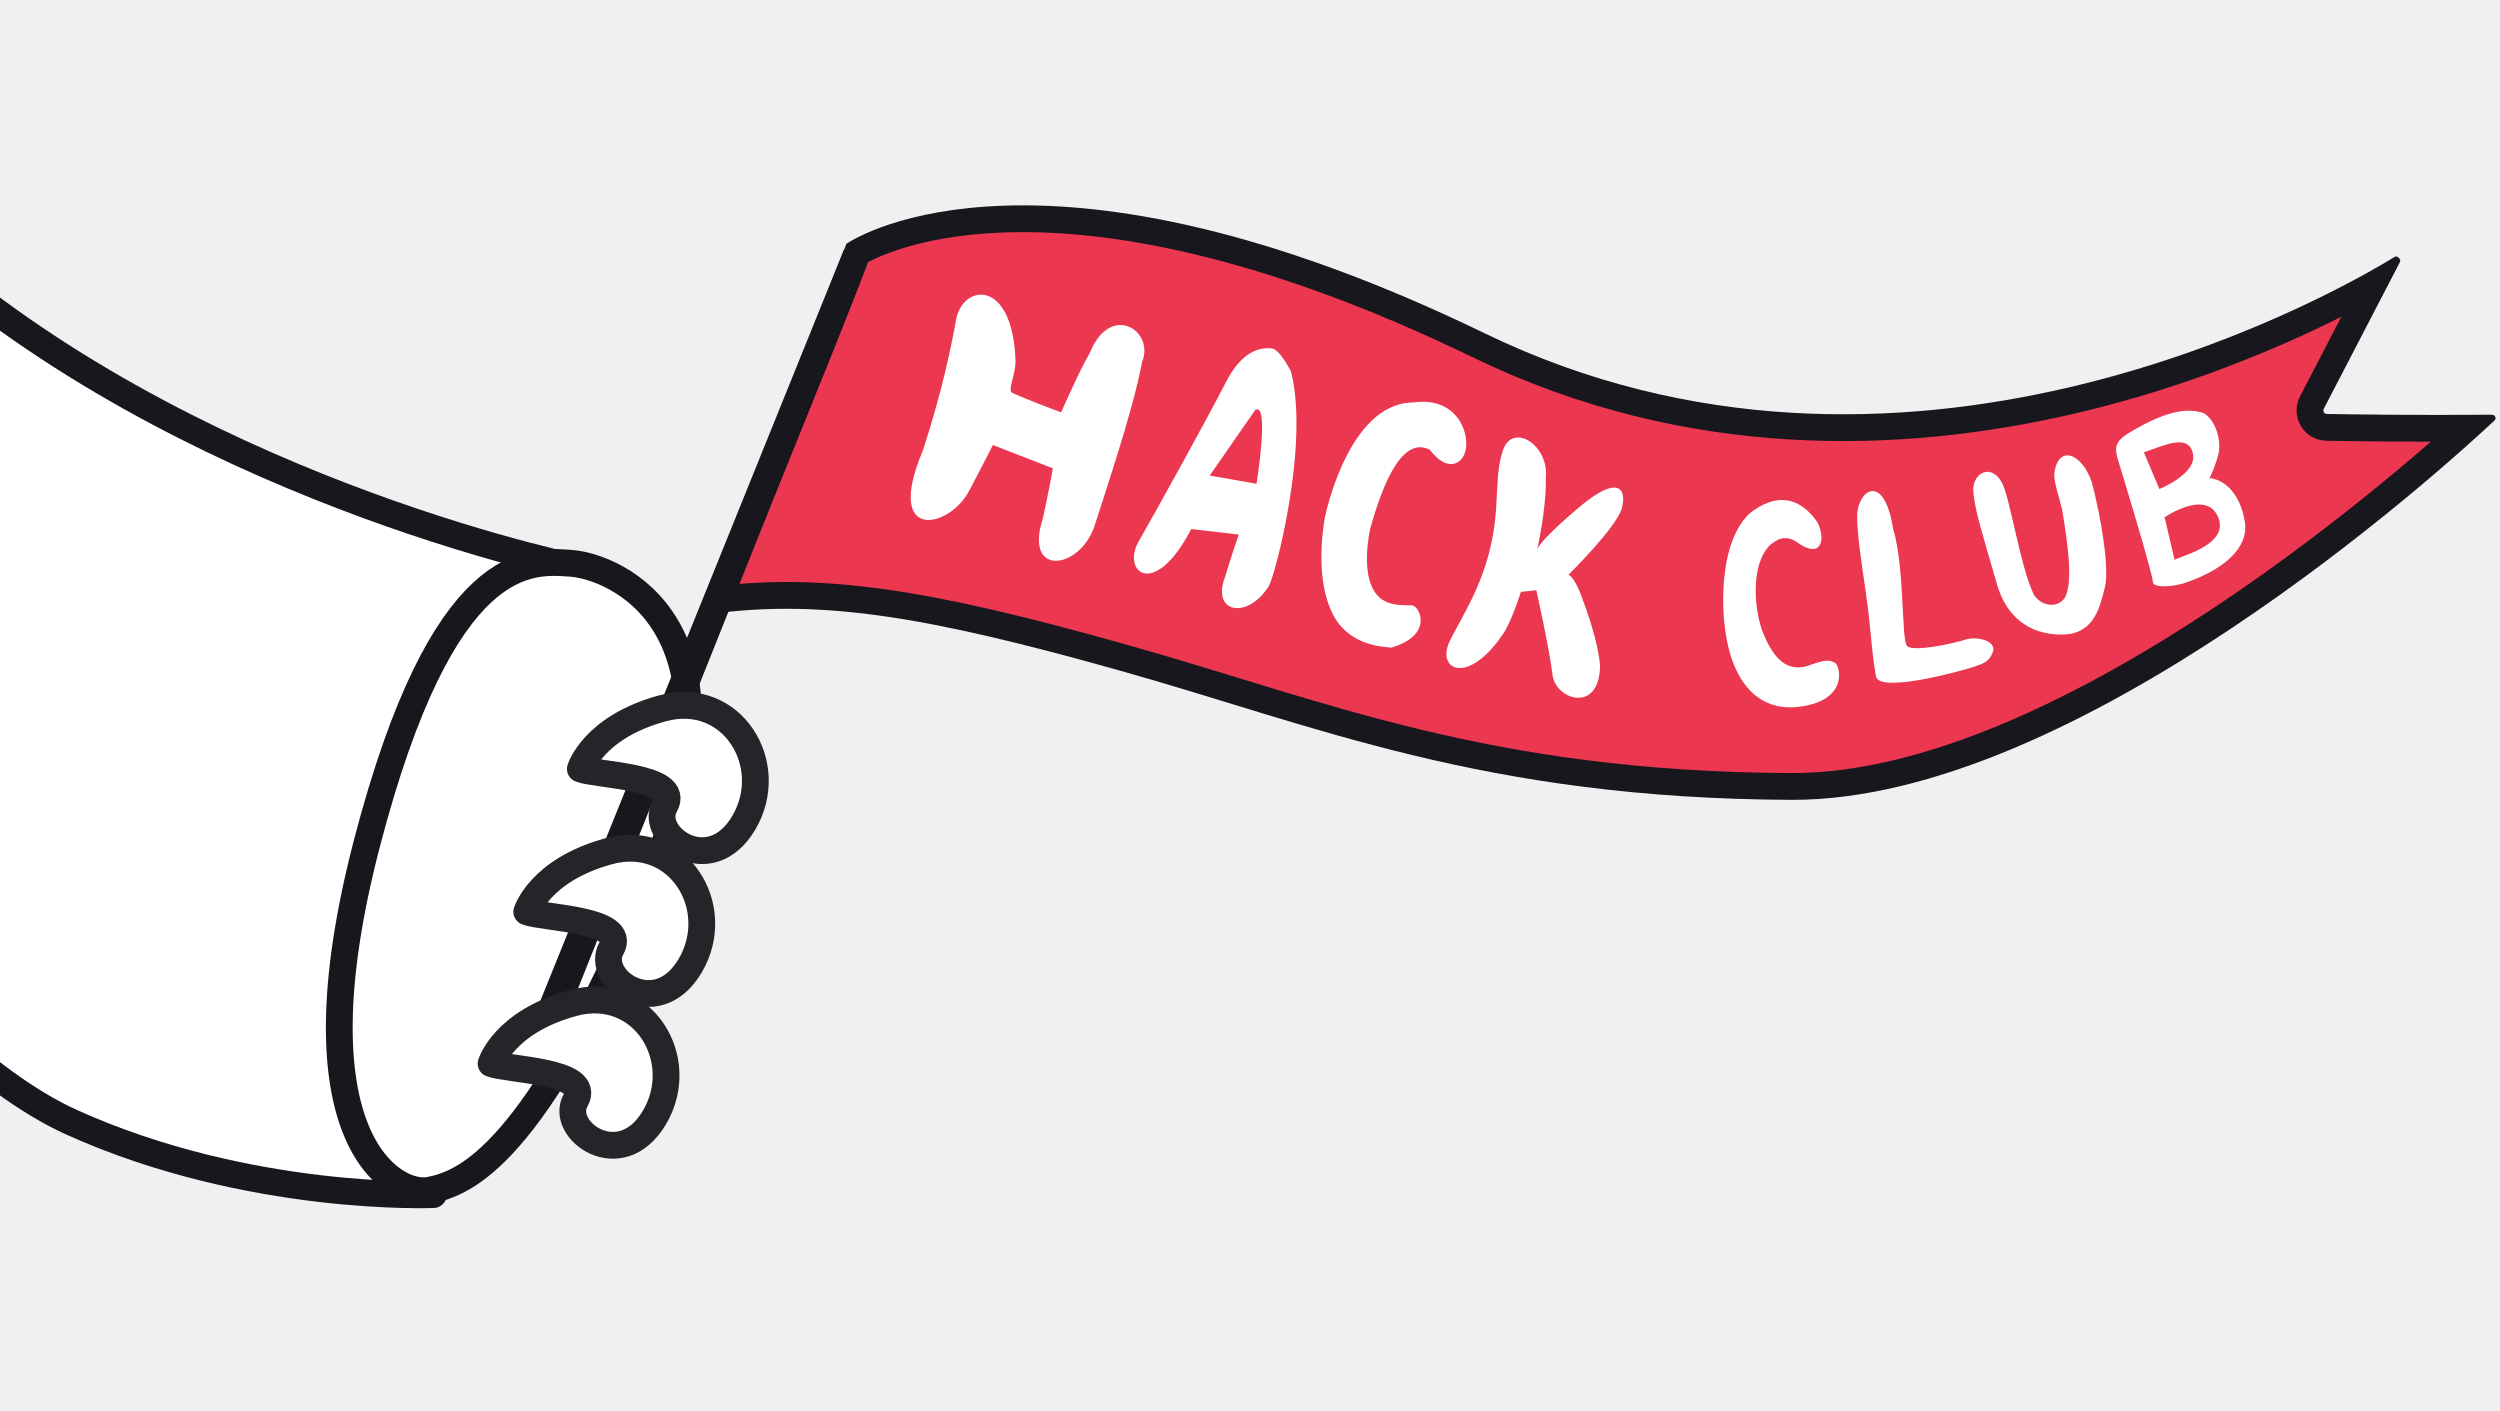
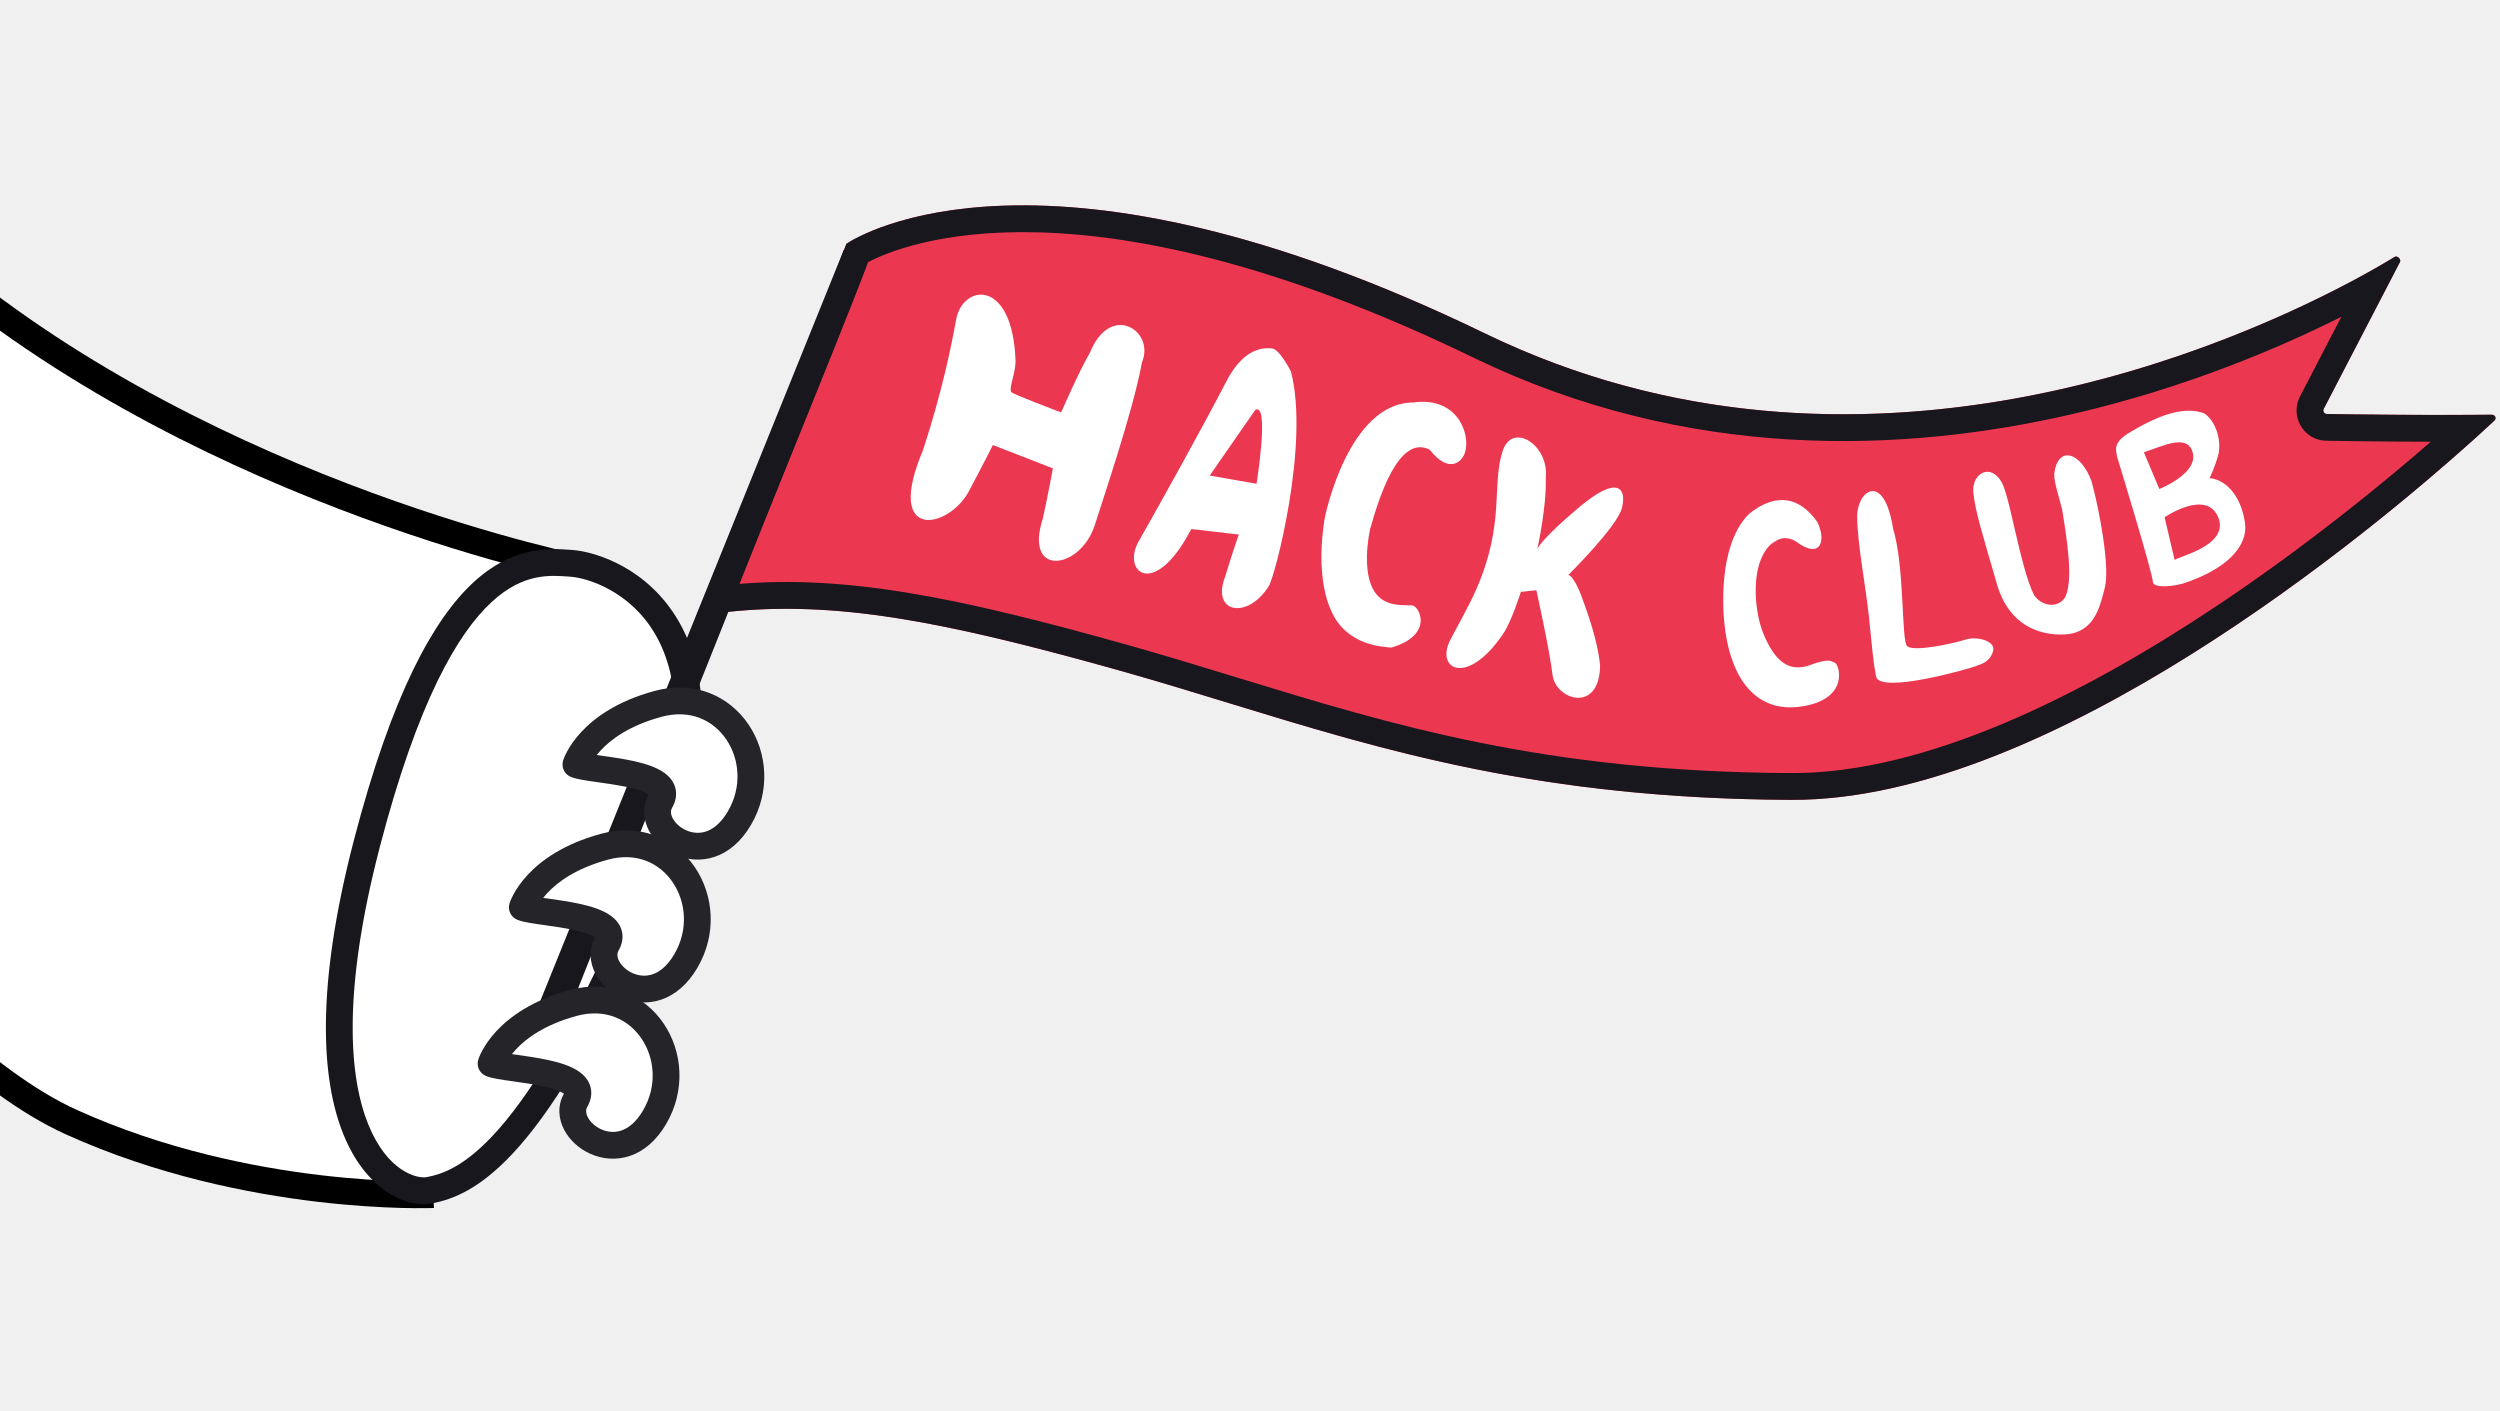
- <svg xmlns="http://www.w3.org/2000/svg" fill="none" height="158" viewBox="0 0 280 158" width="280">
-   <clipPath id="a">
-     <path d="m0 0h280v157.5h-280z" />
-   </clipPath>
-   <mask id="b" fill="#fff">
-     <path clip-rule="evenodd" d="m94.794 27.306c1.435-.965 22.374-13.788 71.52 10.038 46.422 22.507 93.441-3.394 101.893-8.576.28-.172.747.275.595.566l-8.543 16.455c-.135.259.047.569.339.574 2.203.04 9.886.162 18.489.085.356-.004.557.404.296.647-5.801 5.427-46.742 42.626-78.758 42.488-34.536-.149-53.204-8.297-75.262-14.493-21.721-6.101-34.048-8.243-47.363-6.091 0 0 13.211-32.164 16.141-39.974.409-1.091.646-1.715.653-1.72z" fill="#fff" fill-rule="evenodd" />
-   </mask>
-   <g clip-path="url(#a)">
-     <path clip-rule="evenodd" d="m-36 79.737s1.698 2.127 4.557 5.544c10.188 12.173 23.813 33.368 39.302 40.406 19.837 9.013 40.432 8.349 40.432 8.349s13.883-71.865 14.592-70.734c.708 1.13-24.322-9.866-37.515-13.219-13.193-3.353-28.137-16.052-32.167-20.083" fill="#fff" fill-rule="evenodd" />
-     <path d="m-36 79.885s24.137 36.822 44.007 45.803c19.869 8.981 40.533 8.107 40.533 8.107l17.253-69.952s-41.63-8.052-72.444-33.842" stroke="#17171d" stroke-linecap="square" stroke-linejoin="round" stroke-width="3" />
-     <g clip-rule="evenodd" fill-rule="evenodd">
-       <path d="m63.996 63.094c-4.584-.33-14.354-1.485-22.91 31.395-8.556 32.88 2.97 39.598 7 38.82 4.03-.778 11.809-3.889 24.395-33.728 12.586-29.84-3.901-36.157-8.485-36.486z" fill="#fff" stroke="#17171d" stroke-linecap="round" stroke-linejoin="round" stroke-width="3" />
-       <path d="m94.794 27.306c1.435-.965 22.374-13.788 71.52 10.038 46.422 22.507 93.441-3.394 101.893-8.576.28-.172.747.275.595.566l-8.543 16.455c-.135.259.047.569.339.574 2.203.04 9.886.162 18.489.085.356-.004.557.404.296.647-5.801 5.427-46.742 42.626-78.758 42.488-34.536-.149-53.204-8.297-75.262-14.493-21.721-6.101-34.048-8.243-47.363-6.091 0 0 13.211-32.164 16.141-39.974.409-1.091.646-1.715.653-1.72z" fill="#ec3750" mask="url(#b)" stroke="#17171d" stroke-width="6" />
-       <path d="m107.087 35.793c-.537 2.961-1.565 8.047-3.708 14.616-4.437 10.472 3.061 8.793 5.224 4.444 1.282-2.401 2.601-5.008 2.601-5.008l6.719 2.61s-.555 3.063-1.12 5.596c-2.142 6.569 4.025 5.806 5.751.954.77-2.496 4.35-12.914 5.349-18.428 1.485-3.525-3.532-6.77-5.834-1.074-1.226 2.095-3.221 6.686-3.221 6.686s-5.548-2.077-5.613-2.3c-.215-.567.473-2.023.508-3.388-.297-9.445-5.934-8.69-6.656-4.708z" fill="#fff" />
-       <path d="m137.292 42.83c1.728-3.403 3.697-3.967 5.159-3.805.632.055 1.484 1.342 2.135 2.578 2.113 8.128-1.802 23.044-2.487 24.044-2.359 3.775-6.468 3.041-4.888-1.041.74-2.481 1.531-4.736 1.531-4.736l-5.32-.617c-4.217 8.107-7.962 4.688-5.78 1.188 2.335-4.102 7.313-13.082 9.65-17.611zm-1.804 10.435 5.243.918s1.497-9.232-.146-8.264z" fill="#fff" />
-       <path d="m164.057 50.746c.702-1.954-.722-6.385-5.769-5.668-7.306.021-9.889 12.81-9.889 12.81s-1.242 6.194.656 10.428c1.724 4.082 5.949 4.113 6.769 4.22 4.801-1.421 3.173-4.623 2.353-4.729-1.043-.058-2.46.107-3.599-.831-1.933-1.571-1.57-5.537-1.139-7.668 1.006-3.584 3.22-10.7 6.693-8.942 2.077 2.678 3.548 1.458 3.925.381z" fill="#fff" />
-       <path d="m168.318 50.446c-1.302 3.917.29 8.056-2.953 15.51-.775 1.821-2.667 5.158-2.892 5.631-1.793 3.363 1.811 5.365 5.816-.508.971-1.343 2.048-4.787 2.048-4.787l1.732-.187s1.484 6.664 1.82 9.517c.36 2.754 5.229 4.34 5.322-1.061-.166-1.852-.8-4.358-1.999-7.543 0 0-.783-2.333-1.549-2.638 0 0 5.463-5.386 5.99-7.484.553-2.197-.431-3.73-4.701-.16-4.268 3.57-4.767 4.716-4.767 4.716s1.031-4.519.946-7.947c.384-3.623-3.688-6.28-4.813-3.062z" fill="#fff" />
-       <path d="m195.897 57.549c-1.833 1.802-2.996 5.193-2.89 10.332.221 7.672 3.38 12.093 8.81 11.239 5.431-.855 4.17-4.776 3.671-4.907-.4-.106-.499-.566-2.727.261-2.23.827-3.901-.157-5.29-3.568-.916-2.308-1.399-6.785.286-9.278.503-.738.978-.939 1.229-1.091 1.003-.606 2.026-.01 2.201.144 2.793 2.041 3.351-.204 2.359-2.206-1.965-2.802-4.589-3.383-7.649-.926z" fill="#fff" />
-       <path d="m208 57.857c-.014-2.912 3.002-5.144 4.03 1.372 1.288 4.213.92 12.346 1.543 13.102.624.756 5.291-.275 6.555-.695 1.263-.418 3.586.149 3.056 1.411-.432 1.289-1.636 1.406-1.887 1.556-.25.151-10.801 3.228-11.184 1.147-.382-2.082-.403-3.038-.782-6.581-.379-3.545-1.317-8.399-1.331-11.311z" fill="#fff" />
-       <path d="m221.016 55.156c-.22-2.106 1.932-3.383 3.187-1.117.952 1.756 2.036 9.371 3.59 12.576.853 1.299 2.62 1.541 3.459.356.992-1.793.301-6.285-.292-9.89-.423-1.727-.914-3.048-.884-4.011.391-3.242 2.989-2.462 4.189.868.997 3.709 2.025 9.699 1.487 11.825-.513 2.024-1.053 4.581-3.682 5.195-.683.147-6.368.942-8.34-5.284-1.896-6.53-2.494-8.411-2.714-10.517z" fill="#fff" />
-       <path d="m238.676 48.35c3.504-2.097 6.128-2.81 8.173-2.062 1.195.741 1.962 2.769 1.631 4.51-.38 1.514-1.01 2.748-1.01 2.748 2.073.218 3.582 2.294 3.964 5.003.383 2.709-2.179 5.246-6.929 6.803-1.6.443-3.297.43-3.371-.126-.046-1.088-4.017-14.057-4.017-14.057-.122-.785-.543-1.647 1.559-2.82zm1.439 2.311 1.733 4.107s4.251-1.687 3.761-3.965c-.492-2.278-3.168-.933-5.494-.141zm2.32 7.27s1.18 5.039 1.131 4.811c-.024-.329 6.195-1.54 4.883-4.785-1.312-3.244-6.014-.026-6.014-.026z" fill="#fff" />
-     </g>
-     <path d="m94.5 28-36.5 90.327h3.699l35.254-88.327z" fill="#17171d" />
-     <path d="m65 86.123c1.697.707 11.384.778 9.475 4.101-1.909 3.323 5.02 8.414 8.839 1.909s-1.343-14.92-9.122-12.799c-7.778 2.121-9.192 6.788-9.192 6.788z" style="fill-rule:evenodd;clip-rule:evenodd;fill:#fff;stroke:#252429;stroke-width:3;stroke-linecap:round;stroke-linejoin:round" />
-     <path d="m59 102.122c1.697.707 11.384.778 9.475 4.102-1.909 3.323 5.02 8.414 8.839 1.909 3.818-6.506-1.344-14.92-9.122-12.799-7.778 2.121-9.192 6.788-9.192 6.788z" style="fill-rule:evenodd;clip-rule:evenodd;fill:#fff;stroke:#252429;stroke-width:3;stroke-linecap:round;stroke-linejoin:round" />
-     <path d="m55 119.122c1.697.707 11.384.778 9.475 4.102-1.909 3.323 5.02 8.414 8.839 1.909 3.818-6.506-1.344-14.92-9.122-12.799-7.778 2.121-9.192 6.788-9.192 6.788z" style="fill-rule:evenodd;clip-rule:evenodd;fill:#fff;stroke:#252429;stroke-width:3;stroke-linecap:round;stroke-linejoin:round" />
+ <svg xmlns="http://www.w3.org/2000/svg" width="280" height="158" viewBox="0 0 280 158" fill="none">
+   <g clip-path="url(#clip0_35_91)">
+     <path d="M-36 79.885C-36 79.885 -11.863 116.707 8.007 125.687C27.876 134.668 48.54 133.794 48.54 133.794L65.793 63.842C65.793 63.842 24.163 55.79 -6.652 30" fill="white" />
+     <path d="M-5.689 28.85L-6.839 27.887L-8.765 30.188L-7.614 31.15C7.975 44.198 26.262 52.731 40.609 58C47.79 60.638 54.002 62.463 58.424 63.631L63.614 64.909L63.965 64.987L66.077 62.369L66.073 62.368L66.053 62.364L65.624 62.277C65.32 62.213 64.865 62.116 64.274 61.982C63.092 61.715 61.363 61.304 59.19 60.73C54.842 59.582 48.721 57.784 41.643 55.184C27.471 49.98 9.536 41.592 -5.689 28.85Z" fill="black" />
+     <path d="M63.965 64.987L47.359 132.316C46.786 132.32 46.003 132.316 45.04 132.291C42.831 132.233 39.673 132.065 35.901 131.619C28.346 130.726 18.375 128.727 8.625 124.32C3.874 122.173 -1.221 118.314 -6.229 113.645C-11.222 108.989 -16.056 103.598 -20.29 98.464C-24.522 93.333 -28.139 88.478 -30.699 84.905C-31.978 83.119 -32.992 81.655 -33.685 80.639C-34.031 80.131 -34.298 79.735 -34.477 79.467C-34.566 79.333 -34.634 79.231 -34.679 79.163L-34.73 79.086L-34.742 79.067L-34.745 79.062L-35.568 77.808L-38.077 79.452L-37.255 80.707L-37.253 80.709L-37.235 80.736L-37.181 80.818C-37.134 80.89 -37.063 80.996 -36.971 81.133C-36.787 81.409 -36.516 81.813 -36.163 82.329C-35.459 83.362 -34.432 84.845 -33.138 86.652C-30.55 90.264 -26.891 95.176 -22.605 100.373C-18.321 105.567 -13.396 111.065 -8.275 115.839C-3.169 120.6 2.205 124.711 7.389 127.054C17.508 131.628 27.804 133.683 35.548 134.598C39.425 135.056 42.676 135.23 44.962 135.29C46.105 135.319 47.008 135.32 47.629 135.314C47.939 135.311 48.179 135.305 48.343 135.301C48.425 135.299 48.489 135.297 48.532 135.295L48.583 135.293L48.597 135.293L48.601 135.293L48.602 135.293C48.602 135.293 48.603 135.293 48.54 133.794L63.965 64.987Z" fill="black" />
+     <path fill-rule="evenodd" clip-rule="evenodd" d="M63.996 63.094C59.412 62.765 49.642 61.609 41.086 94.489C32.53 127.369 44.056 134.087 48.086 133.309C52.117 132.531 59.895 129.42 72.481 99.581C85.067 69.741 68.579 63.424 63.996 63.094Z" fill="white" />
+     <path fill-rule="evenodd" clip-rule="evenodd" d="M63.903 61.583C63.971 61.589 64.038 61.593 64.103 61.598C66.768 61.79 72.546 63.642 75.973 69.515C79.43 75.441 80.248 85.026 73.863 100.163C67.544 115.144 62.379 123.55 58.205 128.33C53.97 133.179 50.723 134.328 48.37 134.782C45.408 135.354 40.956 133.181 38.477 127.086C35.985 120.961 35.321 110.688 39.634 94.112C43.932 77.596 48.603 69.317 53.011 65.237C55.247 63.168 57.409 62.186 59.374 61.77C61.195 61.384 62.789 61.501 63.903 61.583ZM55.049 67.439C51.288 70.919 46.796 78.503 42.537 94.867L41.086 94.489L42.537 94.867C38.295 111.17 39.116 120.696 41.255 125.956C43.407 131.245 46.733 132.042 47.802 131.836C49.48 131.512 52.137 130.717 55.945 126.356C59.814 121.926 64.831 113.856 71.099 98.998C77.3 84.296 76.167 75.802 73.381 71.027C70.565 66.199 65.807 64.728 63.888 64.59C63.838 64.587 63.787 64.583 63.737 64.579C62.607 64.497 61.39 64.409 59.996 64.704C58.574 65.006 56.898 65.728 55.049 67.439Z" fill="#17171D" />
+     <path fill-rule="evenodd" clip-rule="evenodd" d="M94.794 27.306C96.229 26.341 117.168 13.518 166.314 37.344C212.736 59.851 259.755 33.95 268.207 28.768C268.487 28.596 268.954 29.044 268.802 29.334L260.259 45.789C260.124 46.048 260.306 46.358 260.598 46.363C262.801 46.403 270.484 46.525 279.087 46.449C279.443 46.445 279.644 46.852 279.383 47.096C273.582 52.523 232.641 89.722 200.625 89.584C166.089 89.434 147.421 81.287 125.363 75.091C103.642 68.991 91.315 66.848 78 69C78 69 91.211 36.836 94.141 29.026C94.55 27.935 94.787 27.311 94.794 27.306Z" fill="white" />
+     <path fill-rule="evenodd" clip-rule="evenodd" d="M94.794 27.306C96.229 26.341 117.168 13.518 166.314 37.344C212.736 59.851 259.755 33.95 268.207 28.768C268.487 28.596 268.954 29.044 268.802 29.334L260.259 45.789C260.124 46.048 260.306 46.358 260.598 46.363C262.801 46.403 270.484 46.525 279.087 46.449C279.443 46.445 279.644 46.852 279.383 47.096C273.582 52.523 232.641 89.722 200.625 89.584C166.089 89.434 147.421 81.287 125.363 75.091C103.642 68.991 91.315 66.848 78 69C78 69 91.211 36.836 94.141 29.026C94.55 27.935 94.787 27.311 94.794 27.306Z" fill="#EC3750" />
+     <path fill-rule="evenodd" clip-rule="evenodd" d="M268.207 28.768C268.135 28.812 268.06 28.858 267.982 28.906C267.981 28.906 267.98 28.907 267.979 28.907C267.442 29.233 266.772 29.629 265.978 30.081C265.568 30.314 265.124 30.562 264.649 30.823C250.547 38.561 208.188 57.646 166.314 37.344C117.168 13.518 96.229 26.341 94.794 27.306C94.787 27.311 94.55 27.935 94.141 29.026C91.78 35.318 82.746 57.42 79.324 65.772C78.499 67.786 78 69 78 69C79.149 68.814 80.291 68.66 81.432 68.539C93.513 67.247 105.517 69.517 125.363 75.091C129.525 76.26 133.567 77.499 137.617 78.74C155.031 84.077 172.606 89.463 200.625 89.584C229.579 89.708 265.832 59.298 276.793 49.465C277.027 49.255 277.249 49.054 277.46 48.864C278.127 48.259 278.676 47.754 279.095 47.364C279.096 47.364 279.097 47.363 279.097 47.362C279.2 47.266 279.296 47.178 279.383 47.096C279.644 46.852 279.443 46.445 279.087 46.449C278.985 46.45 278.883 46.45 278.781 46.451C278.781 46.451 278.78 46.451 278.78 46.451C278.021 46.458 277.269 46.462 276.528 46.466C276.228 46.467 275.93 46.469 275.634 46.47C270.625 46.486 266.183 46.444 263.319 46.406C263.272 46.405 263.226 46.404 263.179 46.404C262.479 46.394 261.878 46.385 261.391 46.377C261.39 46.377 261.389 46.377 261.389 46.377C261.076 46.372 260.811 46.367 260.598 46.363C260.306 46.358 260.124 46.048 260.259 45.789L268.688 29.553L268.689 29.551L268.802 29.334C268.954 29.044 268.487 28.596 268.207 28.768ZM262.232 35.478C255.32 38.949 244.82 43.435 232.176 46.362C213.128 50.772 189.019 51.686 165.005 40.044C121.63 19.015 101.248 27.248 97.219 29.363C97.141 29.571 97.051 29.81 96.95 30.079C95.467 34.032 91.412 44.073 87.751 53.072C85.915 57.583 84.171 61.85 82.886 64.989C82.829 65.13 82.772 65.268 82.716 65.404C94.873 64.409 107.115 66.85 126.174 72.203C130.418 73.395 134.511 74.648 138.591 75.898C155.96 81.218 173.093 86.465 200.638 86.584C215.681 86.649 233.268 77.852 248.172 67.93C258.304 61.184 266.921 54.109 272.251 49.472C266.628 49.464 262.151 49.392 260.546 49.363C257.992 49.319 256.45 46.61 257.598 44.404L262.232 35.478ZM260.653 43.364C260.654 43.364 260.655 43.364 260.656 43.364ZM262.923 47.169L262.922 47.171L262.92 47.174" fill="#17171D" />
+     <path fill-rule="evenodd" clip-rule="evenodd" d="M107.087 35.793C106.55 38.754 105.522 43.84 103.379 50.409C98.942 60.881 106.44 59.202 108.603 54.852C109.885 52.451 111.204 49.845 111.204 49.845L117.923 52.455C117.923 52.455 117.368 55.517 116.803 58.05C114.661 64.619 120.828 63.856 122.554 59.004C123.324 56.509 126.904 46.09 127.903 40.577C129.388 37.052 124.371 33.806 122.069 39.502C120.843 41.597 118.848 46.188 118.848 46.188C118.848 46.188 113.3 44.112 113.235 43.889C113.02 43.322 113.708 41.866 113.743 40.501C113.446 31.056 107.809 31.811 107.087 35.793Z" fill="white" />
+     <path fill-rule="evenodd" clip-rule="evenodd" d="M137.292 42.83C139.02 39.426 140.989 38.863 142.451 39.025C143.083 39.079 143.935 40.366 144.586 41.602C146.699 49.73 142.784 64.646 142.099 65.646C139.74 69.421 135.631 68.688 137.211 64.605C137.951 62.124 138.742 59.869 138.742 59.869L133.422 59.252C129.205 67.359 125.46 63.941 127.642 60.44C129.977 56.339 134.955 47.358 137.292 42.83ZM135.488 53.264L140.731 54.182C140.731 54.182 142.228 44.95 140.585 45.918L135.488 53.264Z" fill="white" />
+     <path fill-rule="evenodd" clip-rule="evenodd" d="M164.057 50.746C164.759 48.792 163.335 44.361 158.288 45.078C150.982 45.099 148.399 57.888 148.399 57.888C148.399 57.888 147.157 64.082 149.055 68.316C150.779 72.397 155.004 72.428 155.824 72.535C160.625 71.114 158.997 67.912 158.177 67.806C157.134 67.748 155.717 67.913 154.578 66.975C152.645 65.404 153.008 61.439 153.439 59.307C154.445 55.723 156.659 48.607 160.132 50.365C162.209 53.043 163.68 51.824 164.057 50.746Z" fill="white" />
+     <path fill-rule="evenodd" clip-rule="evenodd" d="M168.318 50.446C167.016 54.363 168.608 58.502 165.365 65.955C164.59 67.776 162.698 71.113 162.473 71.587C160.68 74.95 164.284 76.951 168.289 71.079C169.26 69.736 170.337 66.292 170.337 66.292L172.069 66.105C172.069 66.105 173.553 72.769 173.889 75.623C174.249 78.376 179.118 79.963 179.211 74.562C179.045 72.71 178.411 70.204 177.212 67.019C177.212 67.019 176.429 64.687 175.663 64.381C175.663 64.381 181.126 58.995 181.653 56.898C182.206 54.701 181.222 53.168 176.952 56.738C172.684 60.308 172.185 61.454 172.185 61.454C172.185 61.454 173.216 56.935 173.131 53.508C173.515 49.884 169.443 47.228 168.318 50.446Z" fill="white" />
+     <path fill-rule="evenodd" clip-rule="evenodd" d="M195.897 57.549C194.064 59.351 192.901 62.742 193.007 67.881C193.228 75.553 196.387 79.974 201.817 79.121C207.248 78.266 205.987 74.345 205.488 74.214C205.088 74.108 204.989 73.647 202.761 74.474C200.531 75.301 198.86 74.317 197.471 70.906C196.555 68.599 196.072 64.121 197.757 61.629C198.26 60.89 198.735 60.69 198.986 60.538C199.989 59.931 201.012 60.528 201.187 60.682C203.98 62.722 204.538 60.477 203.546 58.475C201.581 55.674 198.957 55.092 195.897 57.549Z" fill="white" />
+     <path fill-rule="evenodd" clip-rule="evenodd" d="M208 57.857C207.986 54.945 211.002 52.713 212.03 59.229C213.318 63.442 212.95 71.575 213.573 72.331C214.197 73.087 218.864 72.056 220.128 71.636C221.391 71.218 223.714 71.785 223.184 73.047C222.752 74.336 221.548 74.452 221.297 74.602C221.047 74.753 210.496 77.83 210.113 75.749C209.731 73.668 209.71 72.711 209.331 69.168C208.952 65.623 208.014 60.769 208 57.857Z" fill="white" />
+     <path fill-rule="evenodd" clip-rule="evenodd" d="M221.016 55.156C220.796 53.05 222.948 51.773 224.203 54.039C225.155 55.795 226.239 63.409 227.793 66.615C228.646 67.914 230.413 68.156 231.252 66.971C232.244 65.177 231.553 60.685 230.96 57.08C230.537 55.354 230.046 54.032 230.076 53.069C230.467 49.827 233.065 50.607 234.265 53.937C235.262 57.646 236.29 63.636 235.752 65.762C235.239 67.786 234.699 70.343 232.07 70.957C231.387 71.104 225.702 71.899 223.73 65.673C221.834 59.142 221.236 57.262 221.016 55.156Z" fill="white" />
+     <path fill-rule="evenodd" clip-rule="evenodd" d="M238.676 48.35C242.18 46.253 244.804 45.54 246.849 46.289C248.044 47.03 248.811 49.058 248.48 50.799C248.1 52.313 247.47 53.546 247.47 53.546C249.543 53.764 251.052 55.84 251.434 58.549C251.817 61.259 249.255 63.796 244.505 65.353C242.905 65.796 241.208 65.783 241.134 65.227C241.088 64.139 237.117 51.17 237.117 51.17C236.995 50.385 236.574 49.523 238.676 48.35ZM240.115 50.661L241.848 54.768C241.848 54.768 246.099 53.081 245.609 50.803C245.117 48.525 242.441 49.87 240.115 50.661ZM242.435 57.932C242.435 57.932 243.615 62.97 243.566 62.743C243.542 62.413 249.761 61.203 248.449 57.958C247.137 54.713 242.435 57.932 242.435 57.932Z" fill="white" />
+     <path d="M94.5 28L58 118.327H61.699L96.953 30L94.5 28Z" fill="#17171D" />
+     <path fill-rule="evenodd" clip-rule="evenodd" d="M55 119.122C56.697 119.829 66.384 119.9 64.475 123.224C62.566 126.547 69.495 131.638 73.314 125.133C77.132 118.627 71.97 110.213 64.192 112.334C56.414 114.455 55 119.122 55 119.122Z" fill="white" />
+     <path fill-rule="evenodd" clip-rule="evenodd" d="M58.5 101.623C60.197 102.33 69.885 102.401 67.975 105.725C66.066 109.048 72.996 114.139 76.814 107.634C80.632 101.128 75.471 92.714 67.692 94.835C59.914 96.956 58.5 101.623 58.5 101.623Z" fill="white" />
+     <path fill-rule="evenodd" clip-rule="evenodd" d="M64.5 85.623C66.197 86.33 75.885 86.401 73.975 89.725C72.066 93.048 78.996 98.139 82.814 91.634C86.632 85.128 81.471 76.714 73.692 78.835C65.914 80.956 64.5 85.623 64.5 85.623Z" fill="white" />
+     <path fill-rule="evenodd" clip-rule="evenodd" d="M74.346 114.661C76.44 117.771 76.82 122.121 74.608 125.892C73.506 127.769 72.092 128.948 70.528 129.469C68.973 129.988 67.421 129.805 66.138 129.235C64.871 128.673 63.796 127.704 63.184 126.534C62.567 125.353 62.388 123.865 63.163 122.498C63.16 122.496 63.158 122.494 63.156 122.493C62.766 122.209 61.958 121.916 60.771 121.657C59.702 121.425 58.529 121.259 57.446 121.106C57.382 121.097 57.318 121.088 57.255 121.079C56.7 121.001 56.163 120.923 55.707 120.841C55.286 120.766 54.803 120.665 54.423 120.507C53.712 120.21 53.341 119.424 53.564 118.687L55 119.122C53.564 118.687 53.565 118.686 53.565 118.685L53.566 118.683L53.567 118.678L53.57 118.668L53.579 118.642C53.585 118.622 53.593 118.598 53.603 118.569C53.623 118.513 53.651 118.439 53.688 118.35C53.76 118.172 53.868 117.932 54.023 117.647C54.331 117.076 54.822 116.321 55.579 115.504C57.102 113.859 59.647 112.019 63.797 110.887C68.344 109.647 72.223 111.508 74.346 114.661ZM57.336 118.06C57.466 117.895 57.614 117.722 57.78 117.542C58.909 116.324 60.959 114.77 64.587 113.781C67.818 112.9 70.409 114.185 71.857 116.336C73.334 118.529 73.625 121.639 72.02 124.374M57.336 118.06C57.446 118.076 57.559 118.092 57.675 118.109C57.746 118.119 57.817 118.129 57.89 118.139C58.95 118.288 60.227 118.468 61.409 118.726C62.617 118.989 63.979 119.381 64.922 120.068C65.416 120.428 65.93 120.966 66.135 121.737C66.349 122.539 66.154 123.312 65.776 123.971C65.61 124.26 65.582 124.645 65.843 125.144C66.113 125.66 66.651 126.18 67.355 126.493C68.043 126.798 68.82 126.876 69.579 126.623C70.329 126.373 71.213 125.749 72.02 124.374M63.227 122.367C63.227 122.367 63.227 122.367 63.226 122.369Z" fill="#252429" />
+     <path fill-rule="evenodd" clip-rule="evenodd" d="M77.846 97.161C79.94 100.272 80.321 104.622 78.108 108.393C77.006 110.27 75.592 111.449 74.028 111.97C72.473 112.488 70.922 112.306 69.638 111.736C68.371 111.173 67.296 110.204 66.685 109.035C66.067 107.853 65.888 106.365 66.663 104.999C66.66 104.997 66.658 104.995 66.656 104.994C66.266 104.71 65.458 104.417 64.271 104.158C63.202 103.925 62.029 103.76 60.946 103.607C60.882 103.598 60.818 103.589 60.755 103.58C60.201 103.501 59.663 103.424 59.208 103.342C58.786 103.266 58.303 103.166 57.923 103.007C57.212 102.711 56.841 101.925 57.065 101.188L58.5 101.623C57.065 101.188 57.065 101.187 57.065 101.186L57.066 101.184L57.067 101.179L57.071 101.169L57.079 101.143C57.086 101.123 57.094 101.099 57.104 101.07C57.124 101.014 57.151 100.94 57.188 100.851C57.261 100.672 57.369 100.433 57.523 100.148C57.831 99.577 58.323 98.822 59.079 98.005C60.602 96.36 63.147 94.519 67.298 93.388C71.845 92.148 75.724 94.009 77.846 97.161ZM60.836 100.561C60.967 100.396 61.114 100.223 61.28 100.043C62.409 98.824 64.459 97.271 68.087 96.282C71.318 95.401 73.909 96.686 75.358 98.837C76.834 101.03 77.126 104.139 75.52 106.874M60.836 100.561C60.946 100.577 61.059 100.593 61.175 100.609C61.246 100.619 61.318 100.629 61.39 100.64C62.45 100.789 63.727 100.969 64.909 101.227C66.118 101.49 67.479 101.882 68.422 102.568C68.916 102.928 69.43 103.467 69.636 104.238C69.849 105.04 69.655 105.813 69.276 106.472C69.11 106.761 69.083 107.146 69.343 107.645C69.613 108.161 70.151 108.681 70.856 108.994C71.543 109.299 72.32 109.377 73.079 109.124C73.829 108.874 74.713 108.25 75.52 106.874M66.727 104.867C66.727 104.867 66.727 104.868 66.727 104.87Z" fill="#252429" />
+     <path fill-rule="evenodd" clip-rule="evenodd" d="M83.846 81.161C85.94 84.272 86.321 88.622 84.108 92.393C83.006 94.27 81.592 95.449 80.028 95.97C78.473 96.488 76.922 96.306 75.638 95.736C74.371 95.174 73.296 94.204 72.685 93.035C72.067 91.853 71.888 90.365 72.663 88.999C72.66 88.997 72.658 88.995 72.656 88.994C72.266 88.71 71.458 88.417 70.271 88.158C69.202 87.925 68.029 87.76 66.946 87.607C66.882 87.598 66.818 87.589 66.755 87.58C66.201 87.501 65.663 87.424 65.208 87.342C64.787 87.266 64.303 87.165 63.923 87.007C63.212 86.711 62.841 85.925 63.065 85.188L64.5 85.623C63.065 85.188 63.065 85.187 63.065 85.186L63.066 85.184L63.067 85.179L63.071 85.169L63.079 85.143C63.086 85.123 63.094 85.099 63.104 85.07C63.124 85.013 63.151 84.94 63.188 84.851C63.261 84.672 63.369 84.433 63.523 84.148C63.831 83.577 64.323 82.822 65.079 82.005C66.602 80.36 69.147 78.519 73.298 77.388C77.845 76.148 81.724 78.009 83.846 81.161ZM66.836 84.561C66.967 84.396 67.114 84.223 67.28 84.043C68.409 82.824 70.459 81.271 74.087 80.282C77.318 79.401 79.909 80.686 81.358 82.837C82.834 85.03 83.126 88.139 81.52 90.874M66.836 84.561C66.946 84.577 67.059 84.593 67.175 84.609C67.246 84.619 67.318 84.629 67.39 84.64C68.45 84.789 69.727 84.969 70.909 85.227C72.118 85.49 73.479 85.882 74.422 86.568C74.916 86.928 75.43 87.467 75.636 88.238C75.849 89.04 75.655 89.813 75.276 90.472C75.11 90.761 75.083 91.146 75.343 91.645C75.613 92.161 76.151 92.681 76.856 92.994C77.543 93.299 78.32 93.377 79.079 93.124C79.829 92.874 80.713 92.25 81.52 90.874M72.727 88.868C72.727 88.867 72.727 88.868 72.727 88.87Z" fill="#252429" />
  </g>
+   <defs>
+     <clipPath id="clip0_35_91">
+       <rect width="280" height="158" fill="white" />
+     </clipPath>
+   </defs>
</svg>
